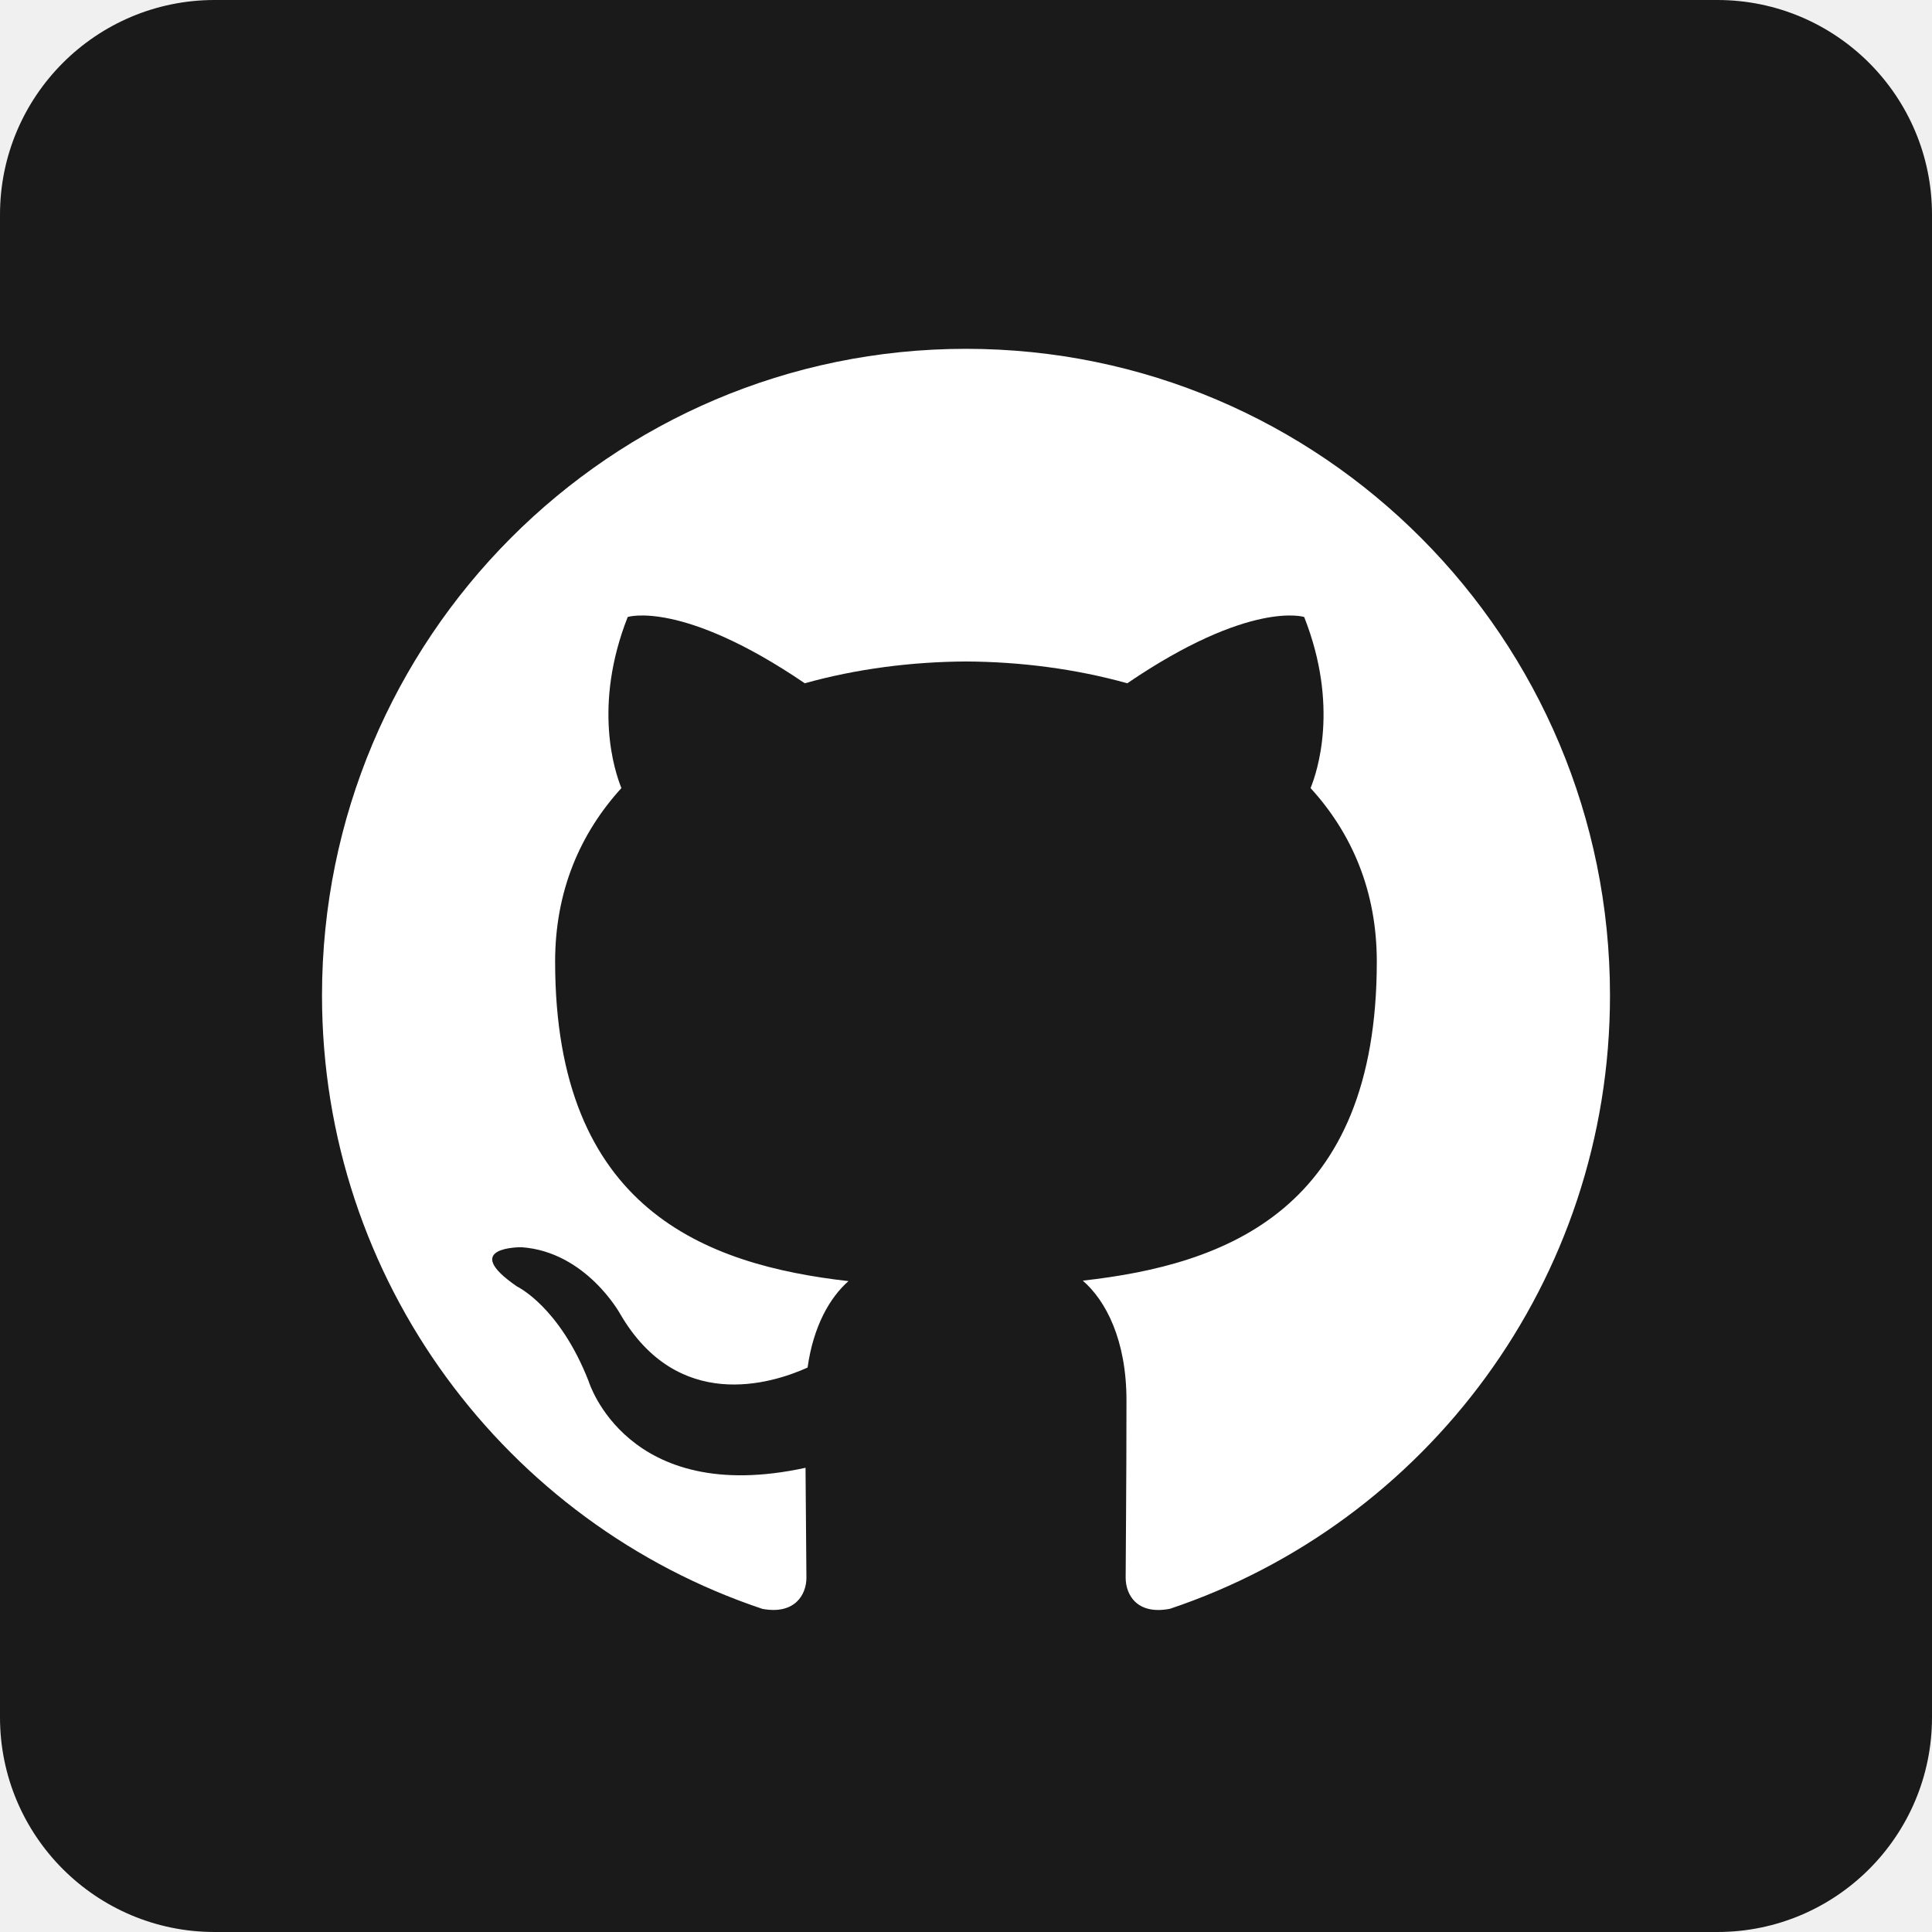
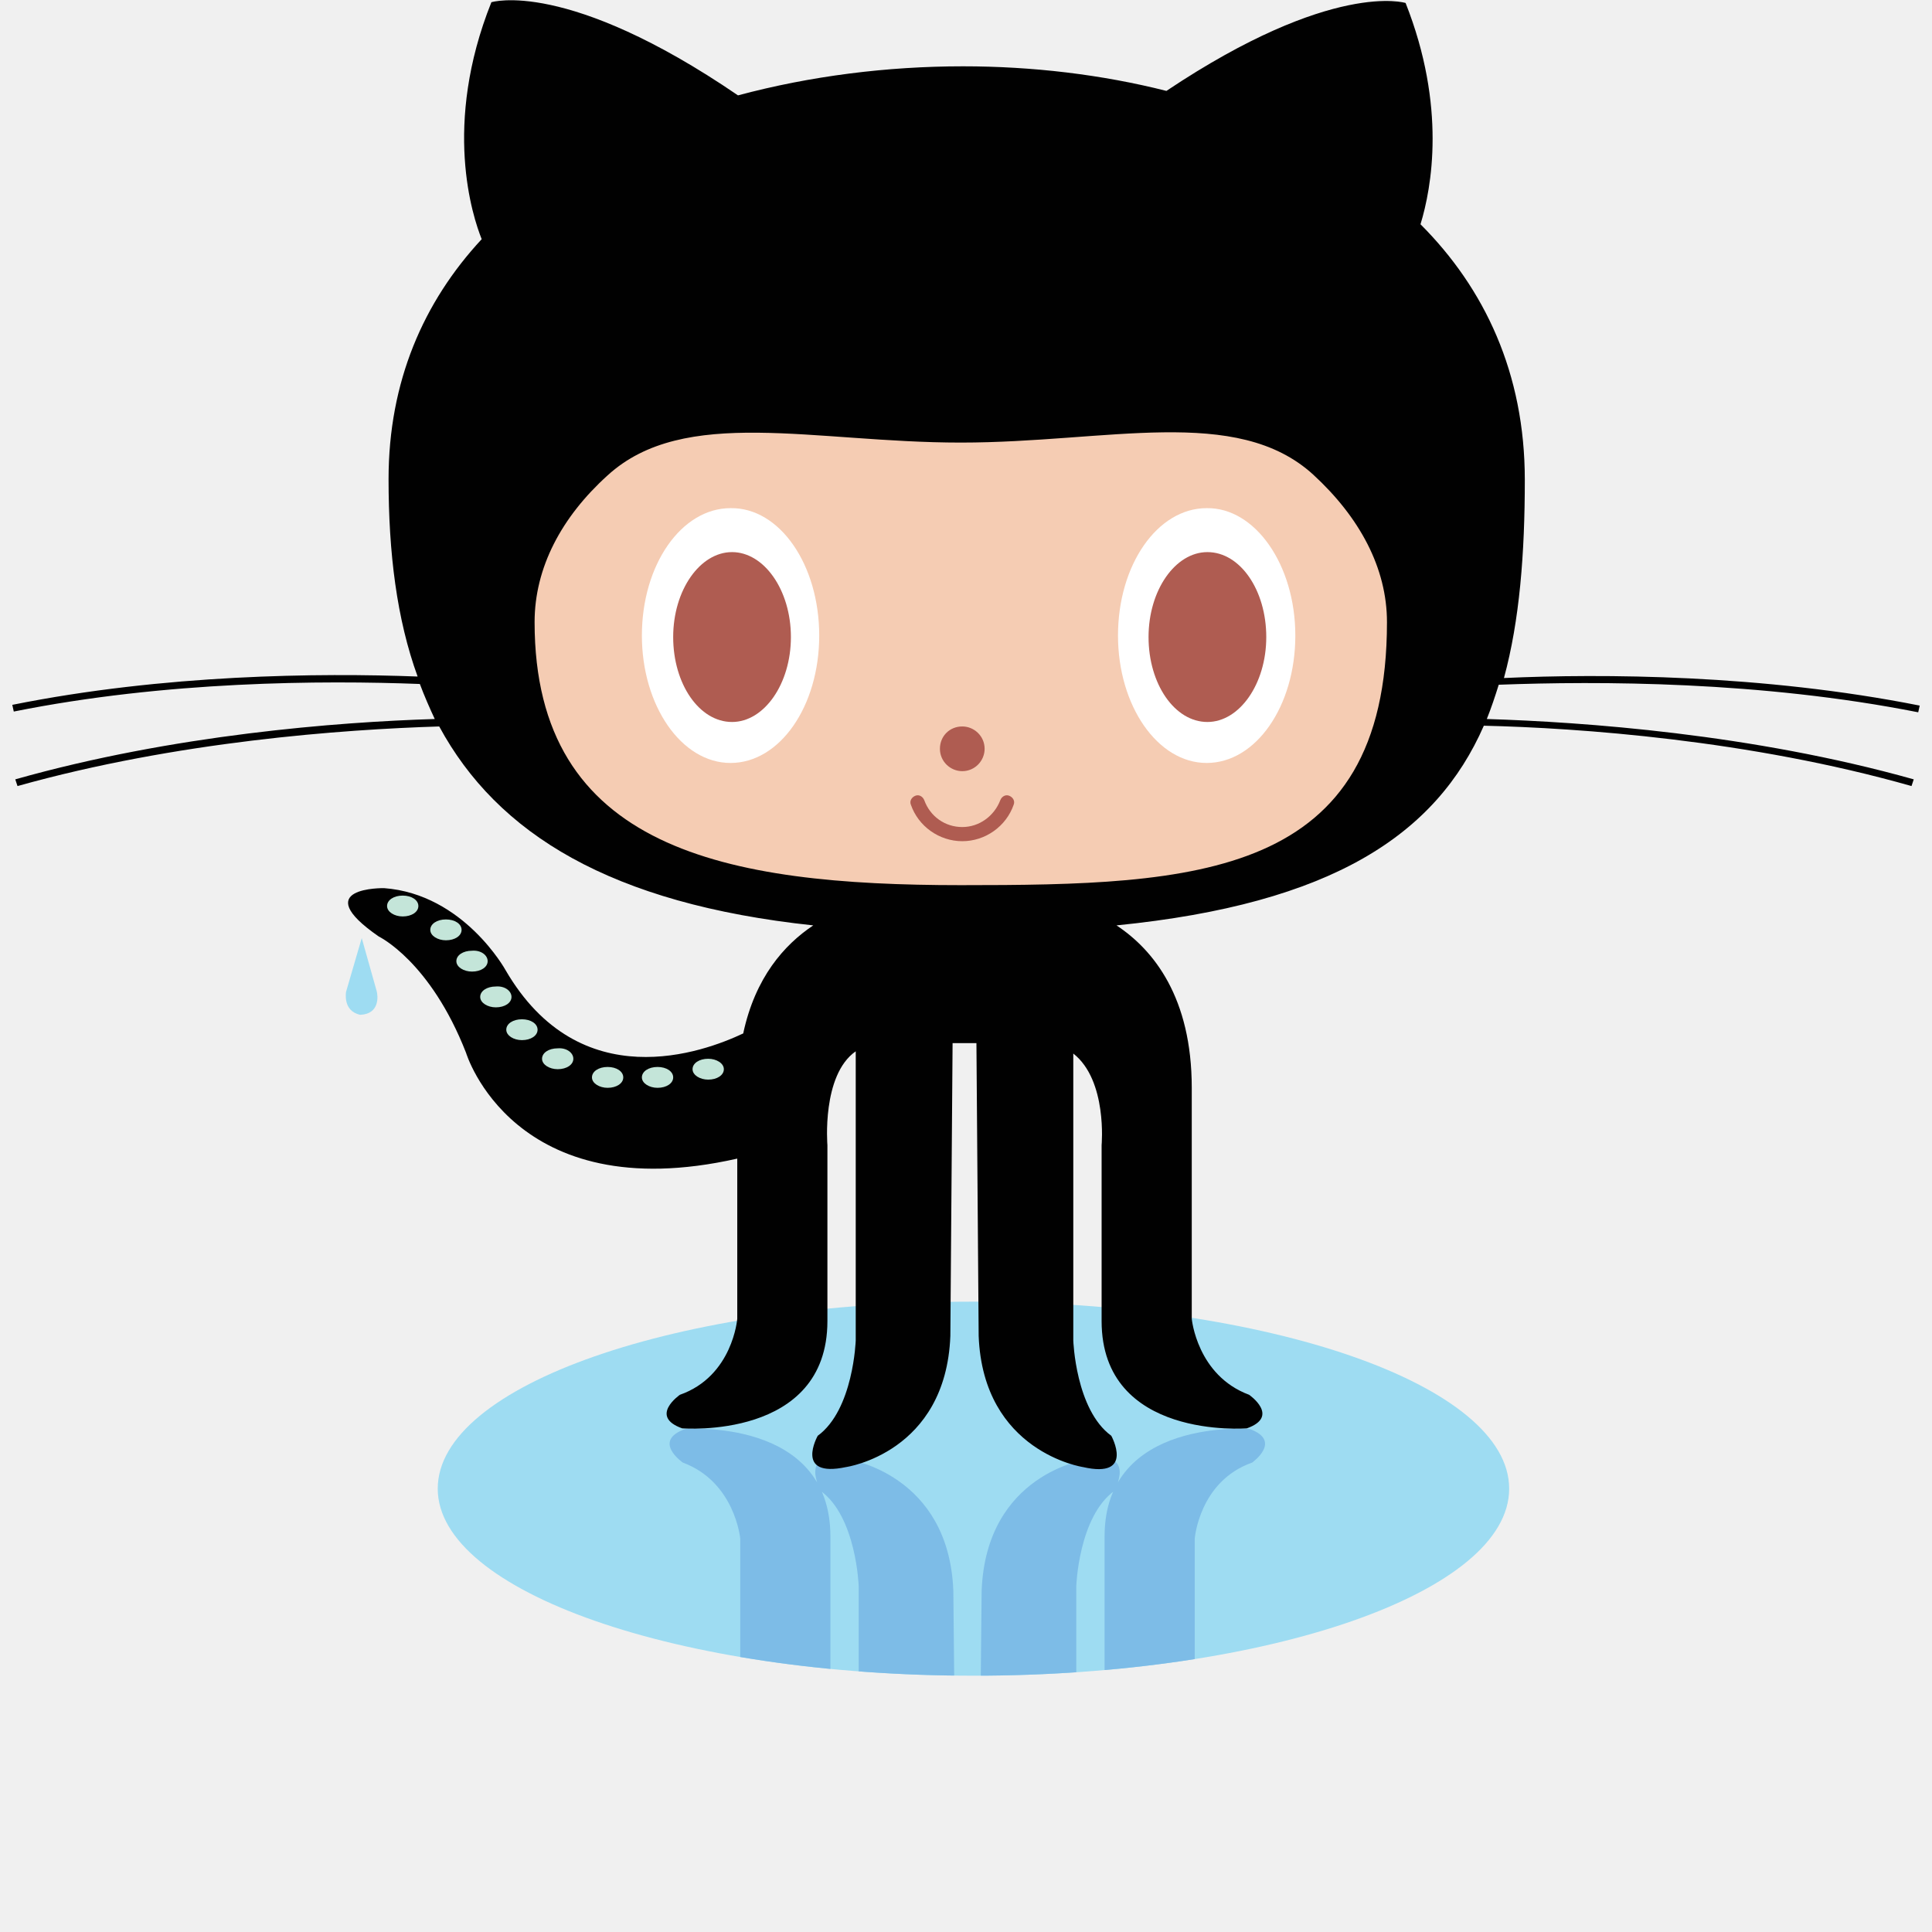
- <svg xmlns="http://www.w3.org/2000/svg" width="100" height="100" viewBox="0 0 100 100" fill="none">
-   <g clip-path="url(#clip0_12_393)">
-     <path fill-rule="evenodd" clip-rule="evenodd" d="M11.111 100H88.889C95.025 100 100 95.025 100 88.889V11.111C100 4.975 95.025 0 88.889 0H11.111C4.975 0 0 4.975 0 11.111V88.889C0 95.025 4.975 100 11.111 100Z" fill="#1A1A1A" />
-     <path fill-rule="evenodd" clip-rule="evenodd" d="M49.998 18.055C31.592 18.055 16.667 33.038 16.667 51.523C16.667 66.307 26.217 78.85 39.465 83.276C41.131 83.583 41.74 82.55 41.74 81.663C41.74 80.868 41.71 78.764 41.694 75.972C32.421 77.994 30.465 71.485 30.465 71.485C28.95 67.62 26.765 66.591 26.765 66.591C23.738 64.514 26.994 64.556 26.994 64.556C30.337 64.792 32.098 68.005 32.098 68.005C35.073 73.119 39.9 71.642 41.8 70.785C42.102 68.622 42.965 67.147 43.917 66.311C36.514 65.466 28.733 62.596 28.733 49.773C28.733 46.118 30.031 43.132 32.164 40.791C31.821 39.944 30.677 36.543 32.49 31.935C32.49 31.935 35.29 31.036 41.656 35.366C44.317 34.623 47.167 34.253 50.002 34.238C52.833 34.253 55.685 34.623 58.348 35.366C64.71 31.036 67.504 31.935 67.504 31.935C69.323 36.543 68.179 39.944 67.835 40.791C69.973 43.132 71.263 46.118 71.263 49.773C71.263 62.627 63.469 65.457 56.044 66.286C57.24 67.319 58.306 69.36 58.306 72.483C58.306 76.957 58.264 80.565 58.264 81.663C58.264 82.558 58.864 83.6 60.556 83.271C73.792 78.837 83.333 66.302 83.333 51.523C83.333 33.038 68.408 18.055 49.998 18.055Z" fill="#ffffff " />
+ <svg xmlns="http://www.w3.org/2000/svg" xmlns:xlink="http://www.w3.org/1999/xlink" width="800px" height="800px" viewBox="-1.65 0 259.3 259.3" version="1.1" preserveAspectRatio="xMidYMid">
+   <g>
+     <path fill="#9EDCF2" d="M200.9,199.8c0,13.9-32.2,25.1-71.9,25.1c-39.7,0-71.9-11.3-71.9-25.1c0-13.9,32.2-25.1,71.9-25.1C168.7,174.7,200.9,185.9,200.9,199.8L200.9,199.8z M200.9,199.8" />
+     <g>
+       <defs>
+         <path id="SVGID_1_" d="M98.1,244.8c1.6,7.5,5.5,11.9,9.4,14.5l41.1,0c5-3.4,10.1-9.8,10.1-21.8v-31c0,0,0.6-7.7,7.7-10.2c0,0,4.1-2.9-0.3-4.5c0,0-19.5-1.6-19.5,14.4v23.6c0,0,0.8,8.7-3.8,12.3v-29.2c0,0,0.3-9.3,5.1-12.8c0,0,3.2-5.7-3.8-4.2c0,0-13.4,1.9-14,17.6l-0.3,30h-3.2l-0.3-30c-0.6-15.6-14-17.6-14-17.6c-7-1.6-3.8,4.2-3.8,4.2c4.8,3.5,5.1,12.8,5.1,12.8v29.5c-4.6-3.3-3.8-12.6-3.8-12.6v-23.6c0-16-19.5-14.4-19.5-14.4c-4.5,1.6-0.3,4.5-0.3,4.5c7,2.6,7.7,10.2,7.7,10.2v21.7L98.1,244.8z" />
+       </defs>
+       <clipPath id="SVGID_2_">
+         <use xlink:href="#SVGID_1_" overflow="visible" />
+       </clipPath>
+       <path clip-path="url(#SVGID_2_)" fill="#7DBCE7" d="M200.9,199.8c0,13.9-32.2,25.1-71.9,25.1c-39.7,0-71.9-11.3-71.9-25.1c0-13.9,32.2-25.1,71.9-25.1C168.7,174.7,200.9,185.9,200.9,199.8L200.9,199.8z M200.9,199.8" />
+     </g>
+     <path fill="#9EDCF2" d="M46.9,125.9l-2.1,7.2c0,0-0.5,2.6,1.9,3.1c2.6-0.1,2.4-2.5,2.2-3.2L46.9,125.9L46.9,125.9z M46.9,125.9" />
+     <path fill="#010101" d="M255.8,95.6l0.2-0.9c-21.1-4.2-42.7-4.3-55.8-3.7c2.1-7.7,2.8-16.7,2.8-26.6c0-14.3-5.4-25.7-14-34.3c1.5-4.9,3.5-15.8-2-29.7c0,0-9.8-3.1-32.1,11.8c-8.7-2.2-18-3.3-27.3-3.3c-10.2,0-20.5,1.3-30.2,3.9C74.4-2.9,64.3,0.3,64.3,0.3c-6.6,16.5-2.5,28.8-1.3,31.8c-7.8,8.4-12.5,19.1-12.5,32.2c0,9.9,1.1,18.8,3.9,26.5c-13.2-0.5-34-0.3-54.4,3.8l0.2,0.9c20.4-4.1,41.4-4.2,54.5-3.7c0.6,1.6,1.3,3.2,2,4.7c-13,0.4-35.1,2.1-56.3,8.1l0.3,0.9c21.4-6,43.7-7.6,56.6-8c7.8,14.4,23,23.8,50.2,26.7c-3.9,2.6-7.8,7-9.4,14.5c-5.3,2.5-21.9,8.7-31.9-8.5c0,0-5.6-10.2-16.3-11c0,0-10.4-0.2-0.7,6.5c0,0,6.9,3.3,11.7,15.6c0,0,6.3,21,36.4,14.2V177c0,0-0.6,7.7-7.7,10.2c0,0-4.2,2.9,0.3,4.5c0,0,19.5,1.6,19.5-14.4v-23.6c0,0-0.8-9.4,3.8-12.6v38.8c0,0-0.3,9.3-5.1,12.8c0,0-3.2,5.7,3.8,4.2c0,0,13.4-1.9,14-17.6l0.3-39.3h3.2l0.3,39.3c0.6,15.6,14,17.6,14,17.6c7,1.6,3.8-4.2,3.8-4.2c-4.8-3.5-5.1-12.8-5.1-12.8v-38.5c4.6,3.6,3.8,12.3,3.8,12.3v23.6c0,16,19.5,14.4,19.5,14.4c4.5-1.6,0.3-4.5,0.3-4.5c-7-2.6-7.7-10.2-7.7-10.2v-31c0-12.1-5.1-18.5-10.1-21.8c29-2.9,42.9-12.2,49.3-26.8c12.7,0.3,35.6,1.9,57.4,8.1l0.3-0.9c-21.7-6.1-44.4-7.7-57.3-8.1c0.6-1.5,1.1-3,1.6-4.6C212.9,91.4,234.6,91.4,255.8,95.6L255.8,95.6z M255.8,95.6" />
+     <path fill="#F5CCB3" d="M174.6,63.7c6.2,5.7,9.9,12.5,9.9,19.8c0,34.4-25.6,35.3-57.2,35.3c-31.6,0-57.2-4.8-57.2-35.3c0-7.3,3.6-14.1,9.8-19.7c10.3-9.4,27.7-4.4,47.4-4.4C147,59.4,164.3,54.3,174.6,63.7L174.6,63.7z M174.6,63.7" />
+     <path fill="#FFFFFF" d="M108.3,85.3c0,9.5-5.3,17.1-11.9,17.1c-6.6,0-11.9-7.7-11.9-17.1c0-9.5,5.3-17.1,11.9-17.1C103,68.1,108.3,75.8,108.3,85.3L108.3,85.3z M108.3,85.3" />
+     <path fill="#AF5C51" d="M104.5,85.5c0,6.3-3.6,11.4-7.9,11.4c-4.4,0-7.9-5.1-7.9-11.4c0-6.3,3.6-11.4,7.9-11.4C100.9,74.1,104.5,79.2,104.5,85.5L104.5,85.5z M104.5,85.5" />
+     <path fill="#FFFFFF" d="M172.2,85.3c0,9.5-5.3,17.1-11.9,17.1c-6.6,0-11.9-7.7-11.9-17.1c0-9.5,5.3-17.1,11.9-17.1C166.8,68.1,172.2,75.8,172.2,85.3L172.2,85.3z M172.2,85.3" />
+     <path fill="#AF5C51" d="M168.3,85.5c0,6.3-3.6,11.4-7.9,11.4c-4.4,0-7.9-5.1-7.9-11.4c0-6.3,3.6-11.4,7.9-11.4C164.8,74.1,168.3,79.2,168.3,85.5L168.3,85.5z M168.3,85.5" />
+     <path fill="#AF5C51" d="M130.5,100.5c0,1.6-1.3,3-3,3c-1.6,0-3-1.3-3-3s1.3-3,3-3C129.1,97.5,130.5,98.8,130.5,100.5L130.5,100.5z M130.5,100.5" />
+     <path fill="#AF5C51" d="M120.6,108c-0.2-0.5,0.1-1,0.6-1.2c0.5-0.2,1,0.1,1.2,0.6c0.8,2.2,2.8,3.6,5.1,3.6c2.3,0,4.3-1.5,5.1-3.6c0.2-0.5,0.7-0.8,1.2-0.6c0.5,0.2,0.8,0.7,0.6,1.2c-1,2.9-3.8,4.9-6.9,4.9C124.4,112.9,121.6,110.9,120.6,108L120.6,108z M120.6,108" />
+     <path fill="#C4E5D9" d="M54.5,121.6c0,0.8-0.9,1.4-2.1,1.4c-1.1,0-2.1-0.6-2.1-1.4c0-0.8,0.9-1.4,2.1-1.4C53.6,120.2,54.5,120.8,54.5,121.6L54.5,121.6z M54.5,121.6" />
+     <path fill="#C4E5D9" d="M60.3,124.8c0,0.8-0.9,1.4-2.1,1.4c-1.1,0-2.1-0.6-2.1-1.4c0-0.8,0.9-1.4,2.1-1.4C59.4,123.4,60.3,124,60.3,124.8L60.3,124.8z M60.3,124.8" />
+     <path fill="#C4E5D9" d="M63.8,129c0,0.8-0.9,1.4-2.1,1.4c-1.1,0-2.1-0.6-2.1-1.4c0-0.8,0.9-1.4,2.1-1.4C62.9,127.5,63.8,128.2,63.8,129L63.8,129z M63.8,129" />
+     <path fill="#C4E5D9" d="M67,133.8c0,0.8-0.9,1.4-2.1,1.4c-1.1,0-2.1-0.6-2.1-1.4c0-0.8,0.9-1.4,2.1-1.4C66.1,132.3,67,133,67,133.8L67,133.8z M67,133.8" />
+     <path fill="#C4E5D9" d="M70.5,138.2c0,0.8-0.9,1.4-2.1,1.4c-1.1,0-2.1-0.6-2.1-1.4c0-0.8,0.9-1.4,2.1-1.4C69.6,136.8,70.5,137.4,70.5,138.2L70.5,138.2z M70.5,138.2" />
+     <path fill="#C4E5D9" d="M75.3,142.1c0,0.8-0.9,1.4-2.1,1.4c-1.1,0-2.1-0.6-2.1-1.4c0-0.8,0.9-1.4,2.1-1.4C74.4,140.6,75.3,141.3,75.3,142.1L75.3,142.1z M75.3,142.1" />
+     <path fill="#C4E5D9" d="M82,144.6c0,0.8-0.9,1.4-2.1,1.4c-1.1,0-2.1-0.6-2.1-1.4c0-0.8,0.9-1.4,2.1-1.4C81.1,143.2,82,143.8,82,144.6L82,144.6z M82,144.6" />
+     <path fill="#C4E5D9" d="M88.7,144.6c0,0.8-0.9,1.4-2.1,1.4c-1.1,0-2.1-0.6-2.1-1.4c0-0.8,0.9-1.4,2.1-1.4C87.8,143.2,88.7,143.8,88.7,144.6L88.7,144.6z M88.7,144.6" />
+     <path fill="#C4E5D9" d="M95.5,143.5c0,0.8-0.9,1.4-2.1,1.4c-1.1,0-2.1-0.6-2.1-1.4c0-0.8,0.9-1.4,2.1-1.4C94.5,142.1,95.5,142.7,95.5,143.5L95.5,143.5z M95.5,143.5" />
  </g>
-   <defs>
-     <clipPath id="clip0_12_393">
-       <rect width="100" height="100" fill="white" />
-     </clipPath>
-   </defs>
</svg>
